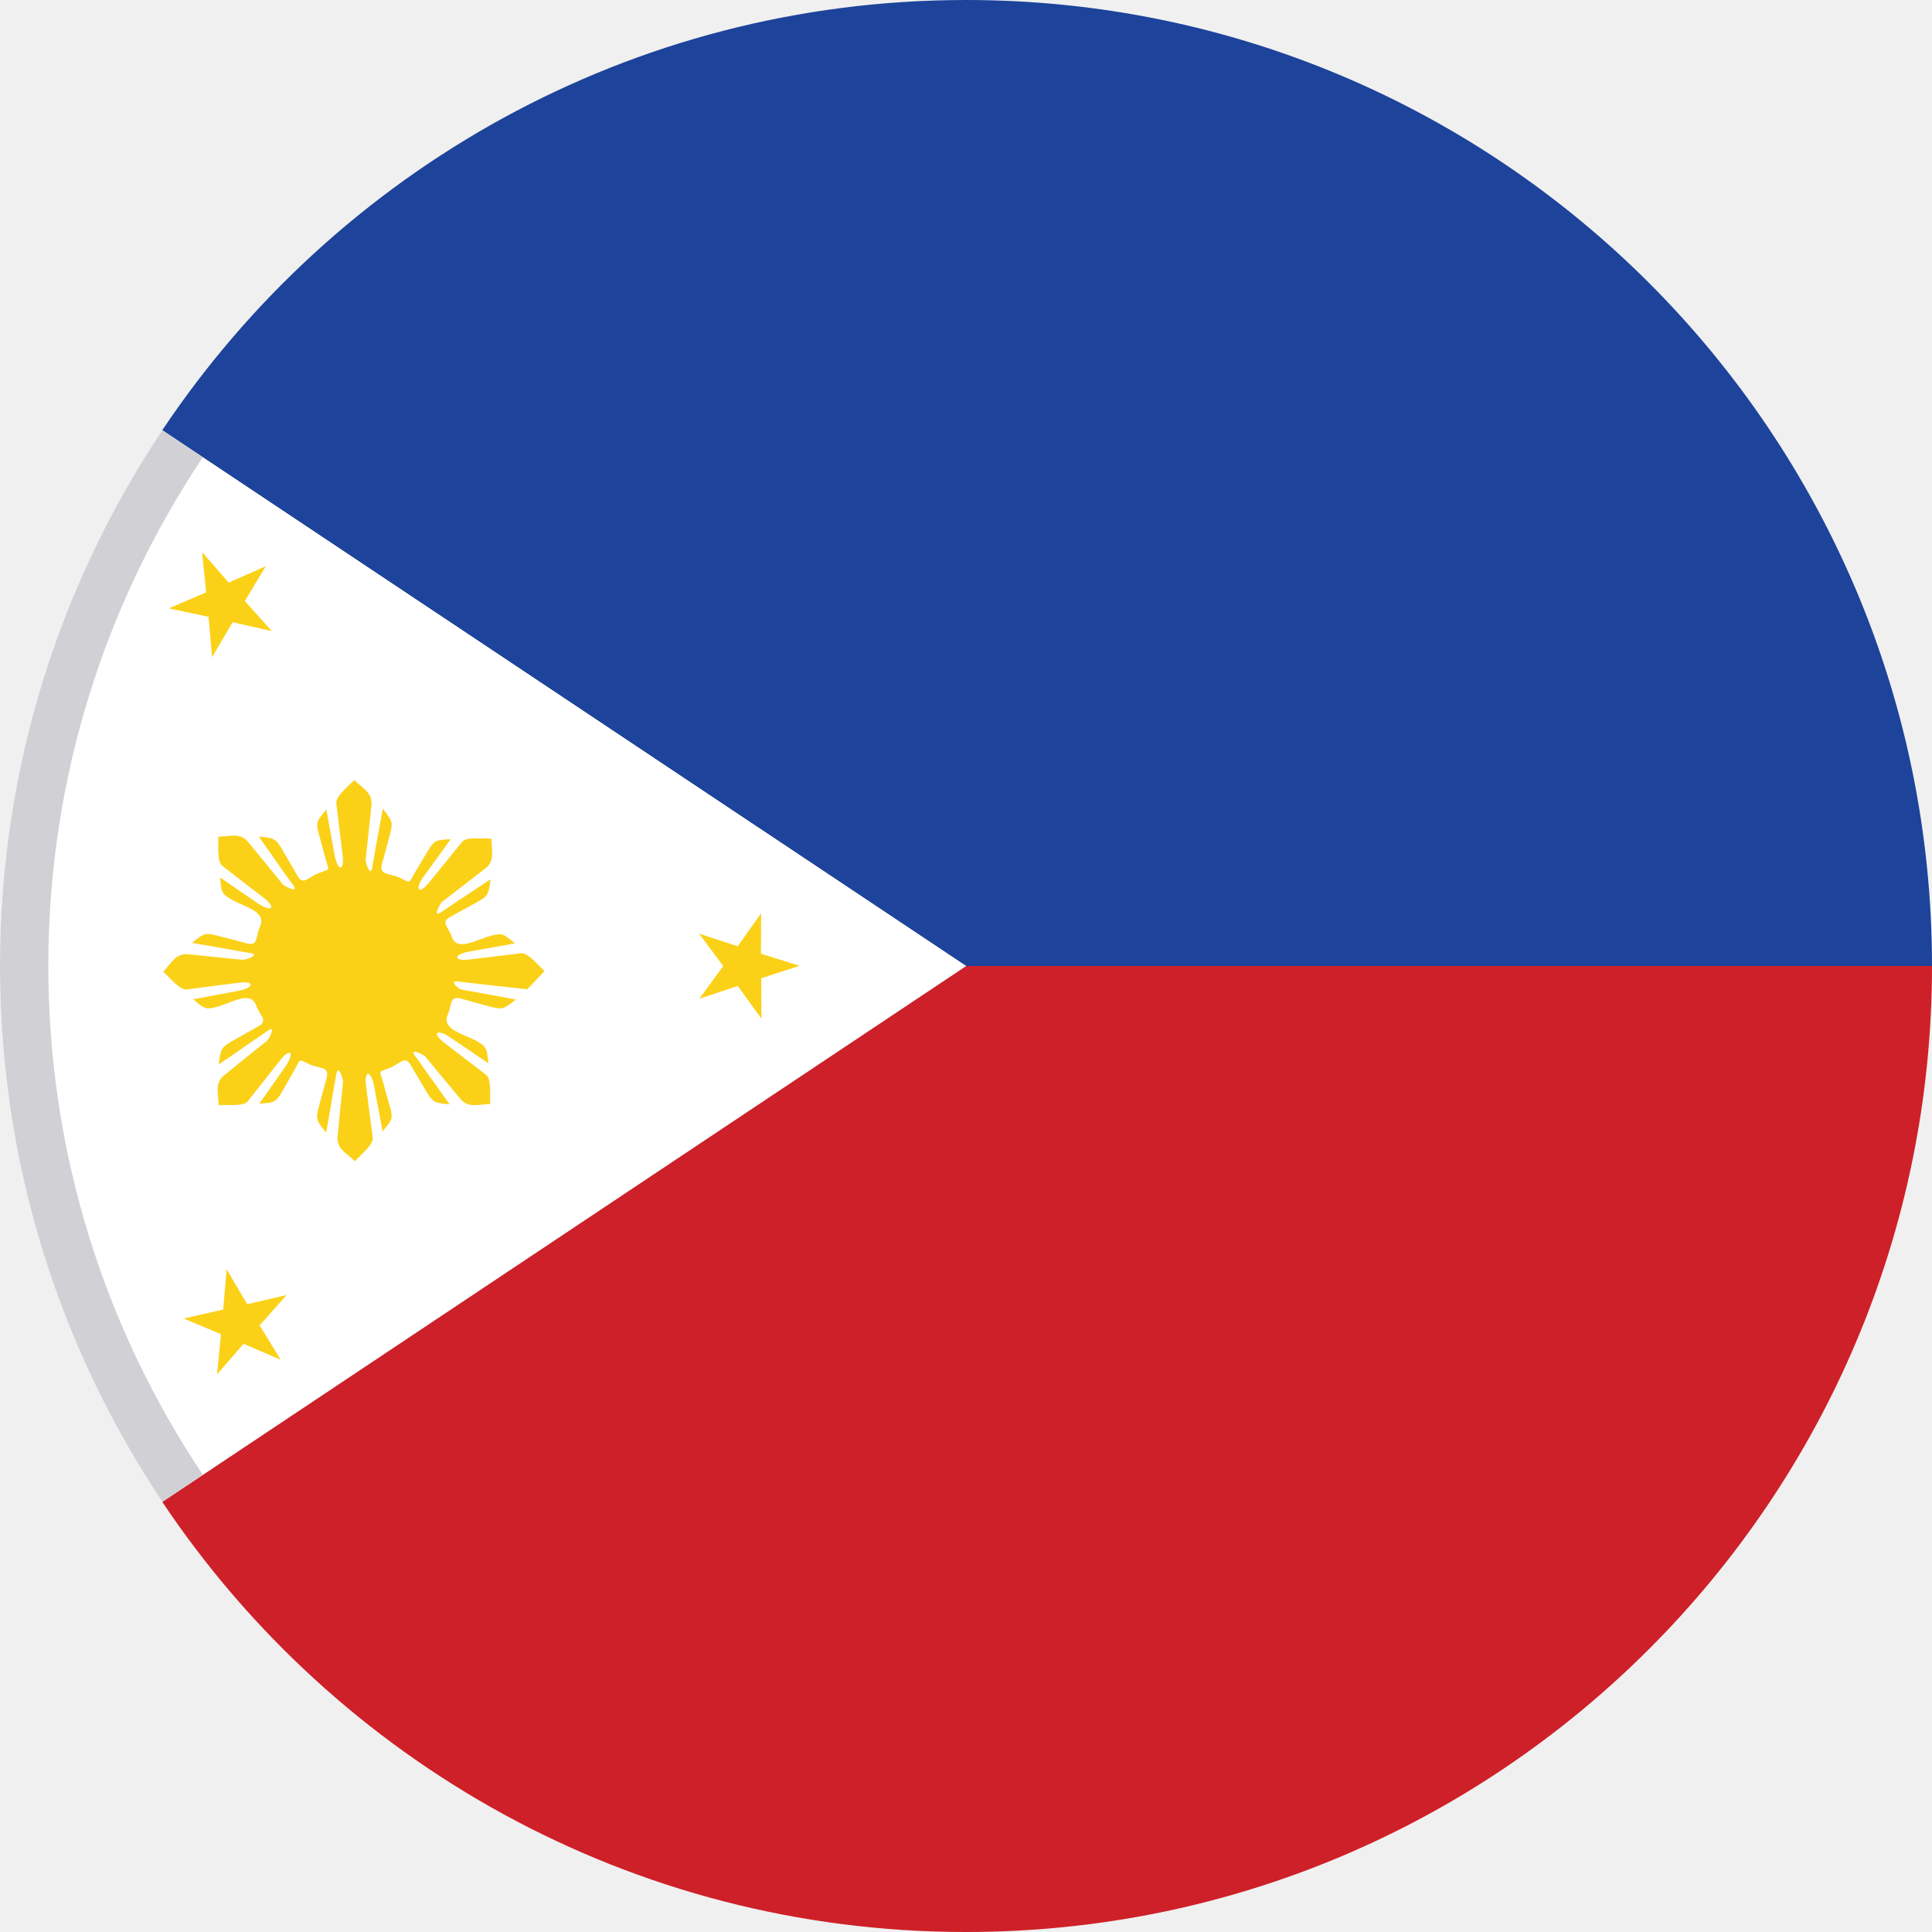
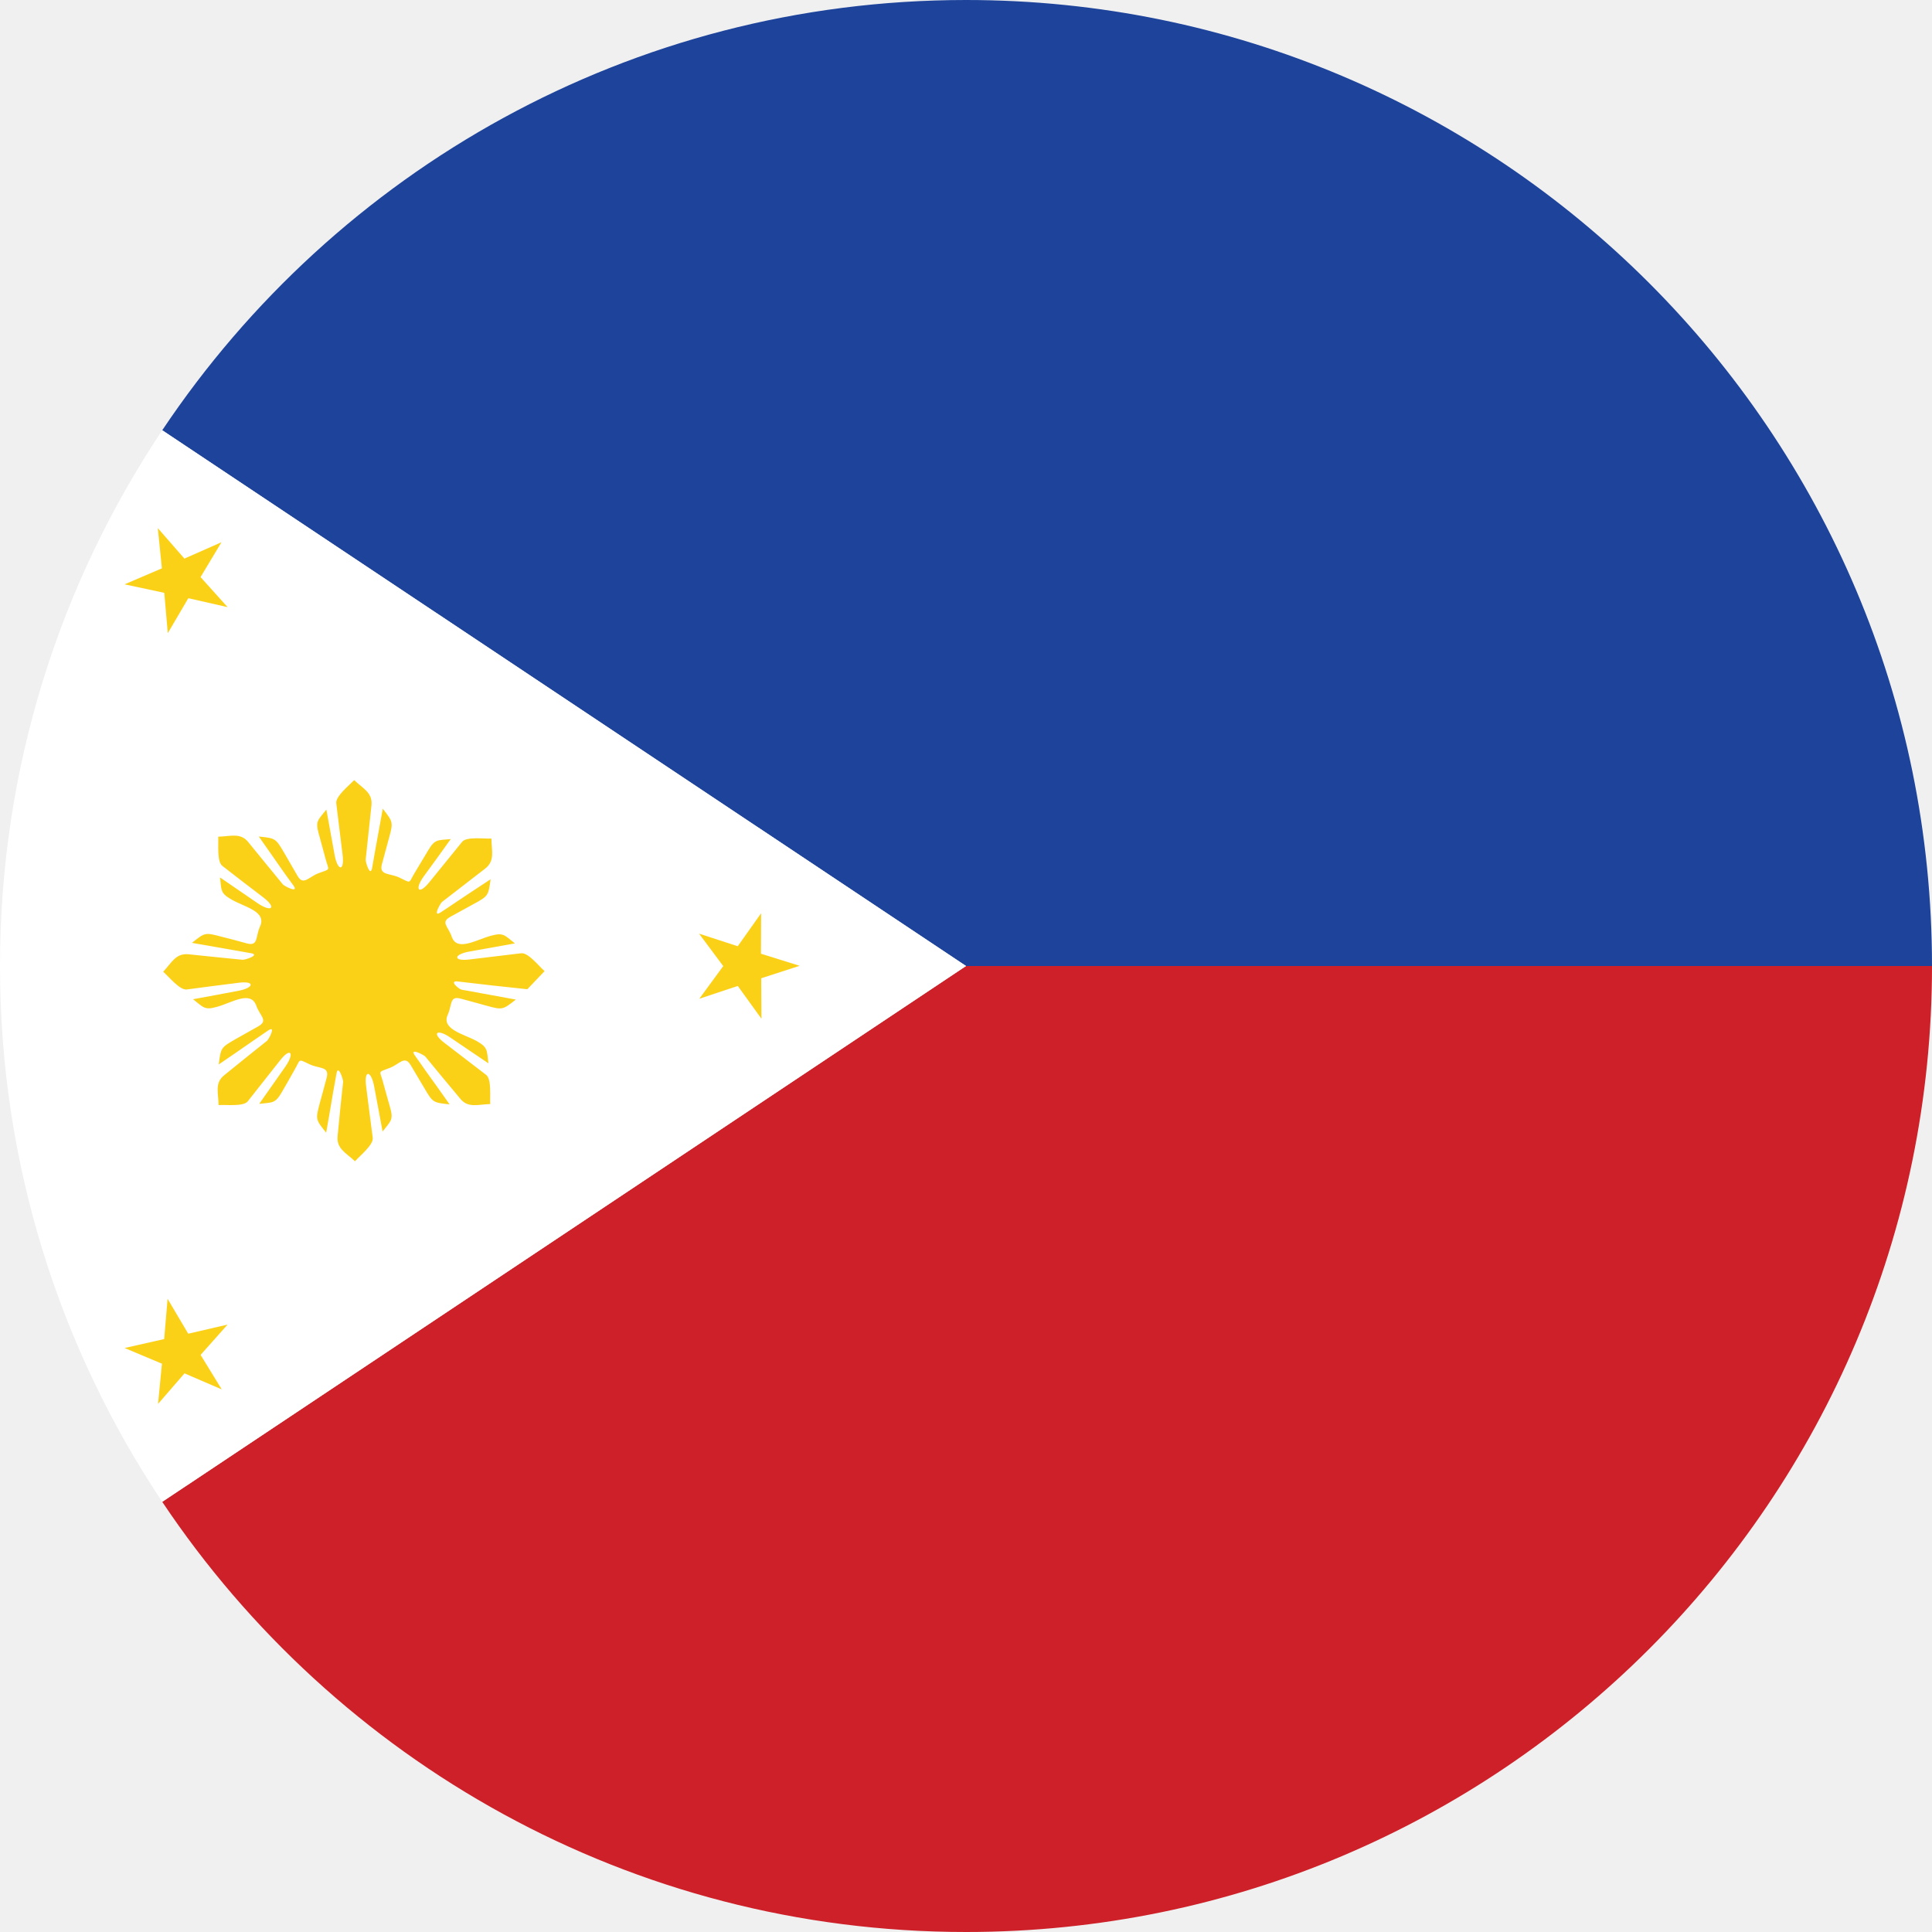
- <svg xmlns="http://www.w3.org/2000/svg" version="1.1" id="Layer_1" x="0px" y="0px" width="40px" height="40px" viewBox="0 0 40 40" enable-background="new 0 0 40 40" xml:space="preserve">
+ <svg xmlns="http://www.w3.org/2000/svg" version="1.0" id="Layer_1" x="0px" y="0px" width="40px" height="40px" viewBox="0 0 40 40" enable-background="new 0 0 40 40" xml:space="preserve">
  <g>
    <g>
      <path fill="#1D439B" d="M40,20C40,8.955,31.045,0,20.001,0C13.06,0,6.949,3.538,3.359,8.908L20.001,20H40z" />
      <path fill="#CE2028" d="M40,20H20.001L3.359,31.094C6.949,36.463,13.06,40,20.001,40C31.045,40,40,31.045,40,20z" />
      <path fill="#FFFFFF" d="M3.359,8.908C1.24,12.082,0,15.896,0,20c0,4.105,1.24,7.918,3.359,11.094L20.001,20L3.359,8.908z" />
      <g>
-         <path id="_x3C_Path_x3E__207_" fill="#FBD118" d="M5.813,28.154l-0.771-0.332l-0.548,0.633l0.081-0.832l-0.773-0.325l0.819-0.185     l0.071-0.834l0.427,0.723l0.815-0.189L5.375,27.44L5.813,28.154z" />
-         <path fill="#FBD118" d="M10.918,20.481c0.12-0.124,0.239-0.249,0.357-0.375c-0.11-0.093-0.338-0.388-0.484-0.37     c-0.356,0.044-0.712,0.085-1.064,0.128c-0.361,0.045-0.336-0.108,0-0.165c0.312-0.056,0.621-0.112,0.934-0.167     c-0.221-0.174-0.237-0.229-0.494-0.159c-0.3,0.079-0.705,0.339-0.814,0.021c-0.071-0.21-0.237-0.297-0.032-0.411     c0.163-0.089,0.325-0.178,0.485-0.266c0.306-0.167,0.303-0.171,0.352-0.513c-0.238,0.157-0.479,0.313-0.717,0.474     C9.334,18.75,9.23,18.822,9.123,18.89c-0.176,0.117-0.007-0.186,0.027-0.215c0.298-0.232,0.598-0.461,0.894-0.691     c0.208-0.161,0.134-0.364,0.13-0.623c-0.143,0.009-0.514-0.045-0.605,0.067c-0.228,0.28-0.452,0.558-0.679,0.836     c-0.226,0.279-0.313,0.15-0.115-0.122c0.188-0.256,0.374-0.513,0.557-0.77c-0.276,0.027-0.327-0.002-0.466,0.232     c-0.096,0.159-0.191,0.318-0.286,0.477c-0.125,0.207-0.057,0.212-0.305,0.091c-0.203-0.1-0.435-0.04-0.367-0.284     c0.05-0.18,0.099-0.358,0.146-0.537c0.089-0.33,0.086-0.331-0.129-0.608c-0.051,0.283-0.104,0.564-0.154,0.847     c-0.023,0.127-0.044,0.252-0.067,0.382c-0.039,0.2-0.14-0.132-0.133-0.177c0.039-0.375,0.079-0.75,0.12-1.123     c0.026-0.259-0.173-0.345-0.359-0.521c-0.097,0.106-0.388,0.334-0.37,0.48c0.043,0.356,0.088,0.711,0.131,1.068     c0.042,0.361-0.107,0.331-0.166-0.003c-0.058-0.312-0.114-0.622-0.17-0.936c-0.176,0.221-0.23,0.237-0.159,0.497     c0.049,0.181,0.1,0.36,0.146,0.537c0.063,0.233,0.114,0.189-0.144,0.282c-0.211,0.077-0.318,0.269-0.44,0.057     c-0.093-0.16-0.186-0.32-0.278-0.479c-0.176-0.299-0.178-0.299-0.524-0.335c0.163,0.234,0.332,0.47,0.495,0.707     c0.074,0.102,0.146,0.207,0.225,0.311c0.113,0.167-0.19,0.01-0.222-0.027c-0.237-0.29-0.479-0.582-0.715-0.874     c-0.161-0.202-0.366-0.12-0.623-0.113c0.01,0.142-0.032,0.515,0.085,0.604c0.283,0.221,0.564,0.438,0.85,0.654     c0.289,0.223,0.162,0.31-0.119,0.119c-0.259-0.179-0.521-0.359-0.779-0.534c0.032,0.273,0.005,0.325,0.242,0.46     c0.278,0.159,0.734,0.244,0.584,0.562c-0.093,0.203-0.029,0.407-0.267,0.345c-0.179-0.05-0.358-0.098-0.537-0.142     c-0.334-0.088-0.334-0.085-0.603,0.13c0.278,0.05,0.563,0.099,0.847,0.148c0.127,0.022,0.252,0.045,0.374,0.066     c0.204,0.034-0.123,0.141-0.171,0.136c-0.372-0.037-0.75-0.074-1.121-0.114c-0.264-0.025-0.347,0.172-0.524,0.362     c0.109,0.093,0.342,0.386,0.488,0.367c0.352-0.047,0.71-0.094,1.068-0.138c0.353-0.047,0.328,0.105-0.002,0.166     c-0.314,0.061-0.625,0.117-0.936,0.174c0.22,0.174,0.237,0.23,0.498,0.157c0.308-0.085,0.696-0.348,0.812-0.021     c0.073,0.209,0.254,0.303,0.044,0.423c-0.159,0.089-0.318,0.18-0.481,0.271c-0.298,0.172-0.296,0.174-0.342,0.521     c0.237-0.163,0.476-0.325,0.71-0.489c0.104-0.069,0.211-0.143,0.315-0.216c0.173-0.116,0.01,0.188-0.026,0.216     c-0.296,0.234-0.589,0.472-0.882,0.709C4.44,22.42,4.521,22.622,4.526,22.88c0.146-0.013,0.515,0.037,0.604-0.079     c0.221-0.279,0.442-0.562,0.667-0.845c0.222-0.284,0.306-0.156,0.114,0.123c-0.183,0.258-0.363,0.516-0.544,0.774     c0.278-0.03,0.329-0.004,0.466-0.238c0.093-0.161,0.184-0.319,0.273-0.479c0.12-0.208,0.057-0.218,0.299-0.103     c0.205,0.1,0.422,0.037,0.358,0.281c-0.046,0.176-0.095,0.354-0.144,0.53c-0.088,0.334-0.083,0.337,0.134,0.606     c0.051-0.282,0.098-0.565,0.146-0.85c0.022-0.123,0.047-0.252,0.068-0.375c0.036-0.201,0.14,0.125,0.137,0.172     c-0.042,0.375-0.078,0.748-0.114,1.123c-0.027,0.261,0.173,0.347,0.36,0.521c0.093-0.107,0.386-0.34,0.367-0.486     c-0.045-0.354-0.093-0.711-0.137-1.066c-0.047-0.354,0.104-0.329,0.166,0c0.058,0.314,0.119,0.625,0.175,0.937     c0.172-0.223,0.229-0.237,0.156-0.498c-0.053-0.179-0.1-0.356-0.15-0.536c-0.062-0.229-0.113-0.187,0.139-0.281     c0.21-0.078,0.311-0.271,0.438-0.058c0.095,0.16,0.188,0.32,0.283,0.478c0.175,0.298,0.18,0.297,0.521,0.334     c-0.163-0.233-0.329-0.467-0.498-0.699c-0.073-0.105-0.146-0.211-0.222-0.314c-0.12-0.17,0.188-0.012,0.218,0.023     c0.241,0.293,0.479,0.582,0.722,0.871c0.164,0.203,0.366,0.119,0.623,0.111c-0.012-0.144,0.031-0.513-0.085-0.603     c-0.289-0.22-0.572-0.438-0.855-0.655c-0.292-0.219-0.16-0.307,0.113-0.117c0.264,0.179,0.527,0.354,0.788,0.533     c-0.034-0.275-0.007-0.326-0.244-0.463c-0.271-0.146-0.739-0.242-0.596-0.548c0.091-0.202,0.032-0.394,0.267-0.329     c0.178,0.047,0.355,0.098,0.534,0.146c0.332,0.09,0.332,0.088,0.607-0.127c-0.246-0.047-0.487-0.09-0.734-0.135     c-0.13-0.023-0.259-0.049-0.391-0.07c-0.052-0.01-0.271-0.191-0.08-0.17C9.956,20.378,10.435,20.431,10.918,20.481z" />
+         <path id="_x3C_Path_x3E__207_" fill="#FBD118" d="M4.591,28.766l-0.771-0.332l-0.548,0.633l0.081-0.833l-0.773-0.325l0.819-0.185     l0.071-0.833l0.427,0.722l0.815-0.189l-0.559,0.628L4.591,28.766z" />
+         <path fill="#FBD118" d="M10.918,20.481c0.12-0.124,0.239-0.249,0.357-0.375c-0.11-0.093-0.338-0.388-0.484-0.37     c-0.356,0.044-0.712,0.085-1.064,0.128c-0.361,0.045-0.336-0.108,0-0.165c0.312-0.056,0.621-0.112,0.934-0.167     c-0.221-0.174-0.237-0.228-0.494-0.159c-0.3,0.079-0.705,0.339-0.814,0.021c-0.071-0.21-0.237-0.297-0.032-0.411     c0.163-0.089,0.325-0.178,0.485-0.266c0.306-0.167,0.303-0.171,0.352-0.513c-0.238,0.157-0.479,0.313-0.717,0.474     c-0.107,0.072-0.211,0.144-0.318,0.212c-0.176,0.117-0.007-0.186,0.027-0.215c0.298-0.232,0.598-0.461,0.894-0.691     c0.208-0.161,0.134-0.364,0.13-0.623c-0.143,0.009-0.514-0.045-0.605,0.067c-0.228,0.28-0.452,0.558-0.679,0.836     c-0.226,0.279-0.313,0.15-0.115-0.122c0.188-0.256,0.374-0.513,0.557-0.77c-0.276,0.027-0.327-0.002-0.466,0.232     c-0.096,0.159-0.191,0.318-0.286,0.477c-0.125,0.207-0.057,0.212-0.305,0.091c-0.203-0.1-0.435-0.04-0.367-0.284     c0.05-0.18,0.099-0.359,0.146-0.537c0.089-0.33,0.086-0.331-0.129-0.608c-0.051,0.283-0.104,0.564-0.154,0.847     c-0.023,0.127-0.044,0.252-0.067,0.382c-0.039,0.2-0.14-0.132-0.133-0.177c0.039-0.375,0.079-0.75,0.12-1.123     c0.026-0.259-0.173-0.345-0.359-0.521c-0.097,0.106-0.388,0.334-0.37,0.48c0.043,0.356,0.088,0.711,0.131,1.068     c0.042,0.361-0.107,0.331-0.166-0.003c-0.058-0.311-0.114-0.622-0.17-0.935c-0.176,0.221-0.23,0.237-0.159,0.497     c0.049,0.181,0.1,0.36,0.146,0.537c0.063,0.233,0.114,0.189-0.144,0.282c-0.211,0.077-0.318,0.269-0.44,0.057     c-0.093-0.16-0.186-0.32-0.278-0.48c-0.176-0.299-0.178-0.299-0.524-0.335c0.163,0.234,0.332,0.47,0.495,0.707     c0.074,0.102,0.146,0.207,0.225,0.311c0.113,0.167-0.19,0.01-0.222-0.027c-0.237-0.29-0.479-0.582-0.715-0.874     c-0.161-0.202-0.366-0.12-0.623-0.113c0.01,0.142-0.032,0.515,0.085,0.604c0.283,0.221,0.564,0.437,0.85,0.654     c0.289,0.223,0.162,0.31-0.119,0.119c-0.259-0.179-0.521-0.359-0.779-0.534c0.032,0.273,0.005,0.325,0.242,0.46     c0.278,0.159,0.734,0.244,0.584,0.562c-0.093,0.203-0.029,0.407-0.267,0.345c-0.179-0.05-0.358-0.098-0.537-0.142     c-0.334-0.088-0.334-0.085-0.603,0.13c0.278,0.05,0.563,0.099,0.847,0.148c0.127,0.022,0.252,0.045,0.374,0.066     c0.204,0.034-0.123,0.141-0.171,0.136c-0.372-0.037-0.75-0.074-1.121-0.114c-0.264-0.025-0.347,0.172-0.524,0.362     c0.109,0.093,0.342,0.386,0.488,0.367c0.352-0.047,0.71-0.094,1.068-0.138c0.353-0.047,0.328,0.105-0.002,0.166     c-0.314,0.06-0.625,0.117-0.936,0.174c0.22,0.173,0.237,0.23,0.498,0.157c0.308-0.085,0.696-0.348,0.812-0.021     c0.073,0.209,0.254,0.303,0.044,0.423c-0.159,0.089-0.318,0.18-0.481,0.271c-0.298,0.172-0.296,0.174-0.342,0.521     c0.237-0.163,0.476-0.325,0.71-0.489c0.104-0.07,0.211-0.143,0.315-0.216c0.173-0.116,0.01,0.188-0.026,0.216     c-0.296,0.234-0.589,0.471-0.882,0.709c-0.205,0.161-0.124,0.363-0.119,0.621c0.146-0.013,0.515,0.037,0.604-0.079     c0.221-0.28,0.442-0.562,0.667-0.845c0.222-0.284,0.306-0.156,0.114,0.123c-0.183,0.258-0.363,0.516-0.544,0.775     c0.278-0.031,0.329-0.005,0.466-0.239c0.093-0.161,0.184-0.319,0.273-0.479c0.12-0.208,0.057-0.218,0.299-0.103     c0.205,0.1,0.422,0.037,0.358,0.281c-0.046,0.176-0.095,0.354-0.144,0.531c-0.088,0.334-0.083,0.336,0.134,0.606     c0.051-0.282,0.098-0.565,0.146-0.849c0.022-0.123,0.047-0.252,0.068-0.376c0.036-0.201,0.14,0.126,0.137,0.173     c-0.042,0.375-0.078,0.748-0.114,1.122c-0.027,0.261,0.173,0.347,0.36,0.522c0.093-0.108,0.386-0.34,0.367-0.486     c-0.045-0.354-0.093-0.711-0.137-1.067c-0.047-0.354,0.104-0.329,0.166,0c0.058,0.315,0.119,0.625,0.175,0.937     c0.172-0.223,0.229-0.238,0.156-0.498c-0.053-0.179-0.1-0.357-0.15-0.536c-0.062-0.23-0.113-0.187,0.139-0.282     c0.21-0.078,0.311-0.271,0.438-0.057c0.095,0.16,0.188,0.32,0.283,0.477c0.175,0.298,0.18,0.297,0.521,0.334     c-0.163-0.233-0.329-0.466-0.498-0.699c-0.073-0.105-0.146-0.211-0.222-0.315c-0.12-0.169,0.188-0.011,0.218,0.024     c0.241,0.293,0.479,0.582,0.722,0.871c0.164,0.203,0.366,0.119,0.623,0.112c-0.012-0.144,0.031-0.513-0.085-0.603     c-0.289-0.22-0.572-0.438-0.855-0.656c-0.292-0.218-0.16-0.306,0.113-0.117c0.264,0.179,0.527,0.355,0.788,0.533     c-0.034-0.275-0.007-0.326-0.244-0.462c-0.271-0.147-0.739-0.243-0.596-0.548c0.091-0.202,0.032-0.393,0.267-0.329     c0.178,0.047,0.355,0.097,0.534,0.146c0.332,0.09,0.332,0.088,0.607-0.127c-0.246-0.046-0.487-0.09-0.734-0.134     c-0.13-0.024-0.259-0.049-0.391-0.071c-0.052-0.01-0.271-0.191-0.08-0.17C9.956,20.378,10.435,20.431,10.918,20.481z" />
        <path id="_x3C_Path_x3E__206_" fill="#FBD118" d="M14.478,20.678l0.496-0.676l-0.501-0.672l0.801,0.261l0.484-0.683l-0.003,0.838     l0.801,0.25l-0.796,0.258l0.005,0.838l-0.49-0.679L14.478,20.678z" />
-         <path id="_x3C_Path_x3E__205_" fill="#FBD118" d="M5.503,11.723l-0.768,0.339l-0.551-0.631l0.085,0.833l-0.773,0.331l0.822,0.176     l0.073,0.835l0.425-0.724l0.813,0.185l-0.56-0.622L5.503,11.723z" />
+         <path id="_x3C_Path_x3E__205_" fill="#FBD118" d="M4.586,11.226l-0.768,0.339l-0.551-0.631l0.085,0.833l-0.773,0.331l0.822,0.176     l0.073,0.835l0.425-0.724l0.813,0.185l-0.56-0.622L4.586,11.226z" />
      </g>
    </g>
  </g>
-   <path fill="#D0D0D5" d="M3.36,8.909C1.24,12.083,0,15.896,0,20c0,4.104,1.24,7.918,3.361,11.092l0.838-0.559  C2.181,27.517,1,23.895,1,20c0-3.894,1.181-7.516,3.199-10.532L3.36,8.909z" />
</svg>
